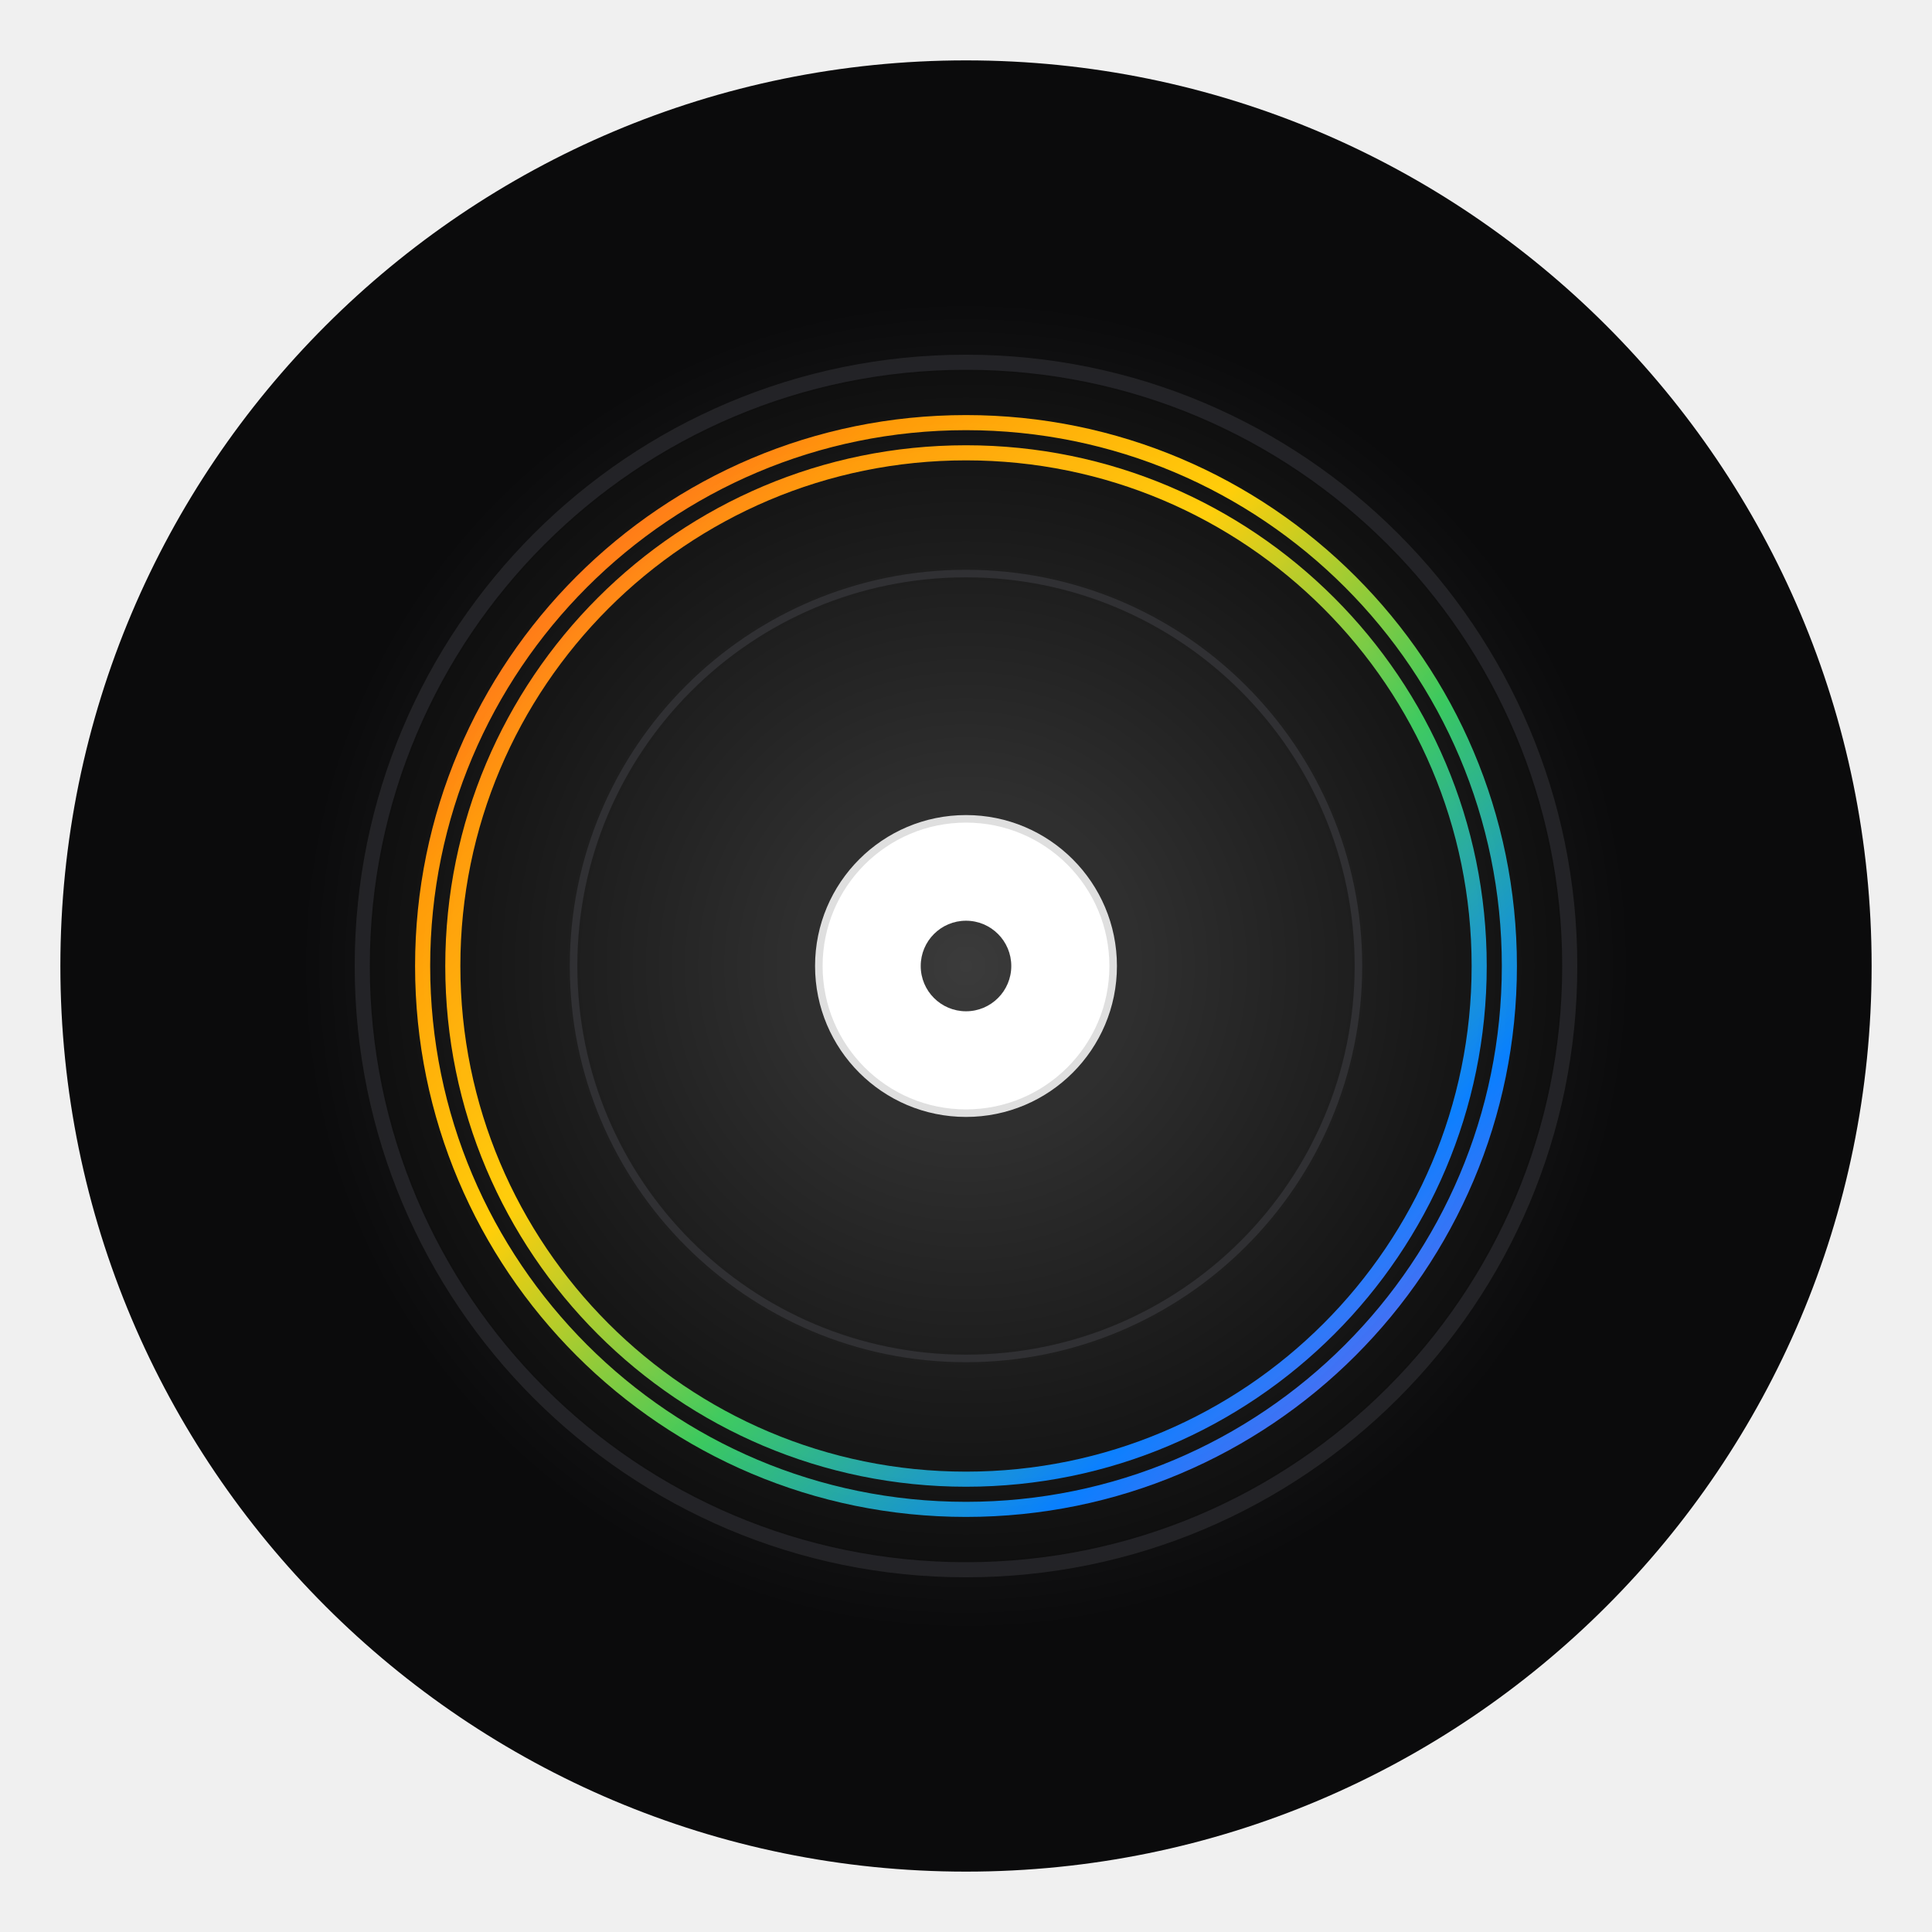
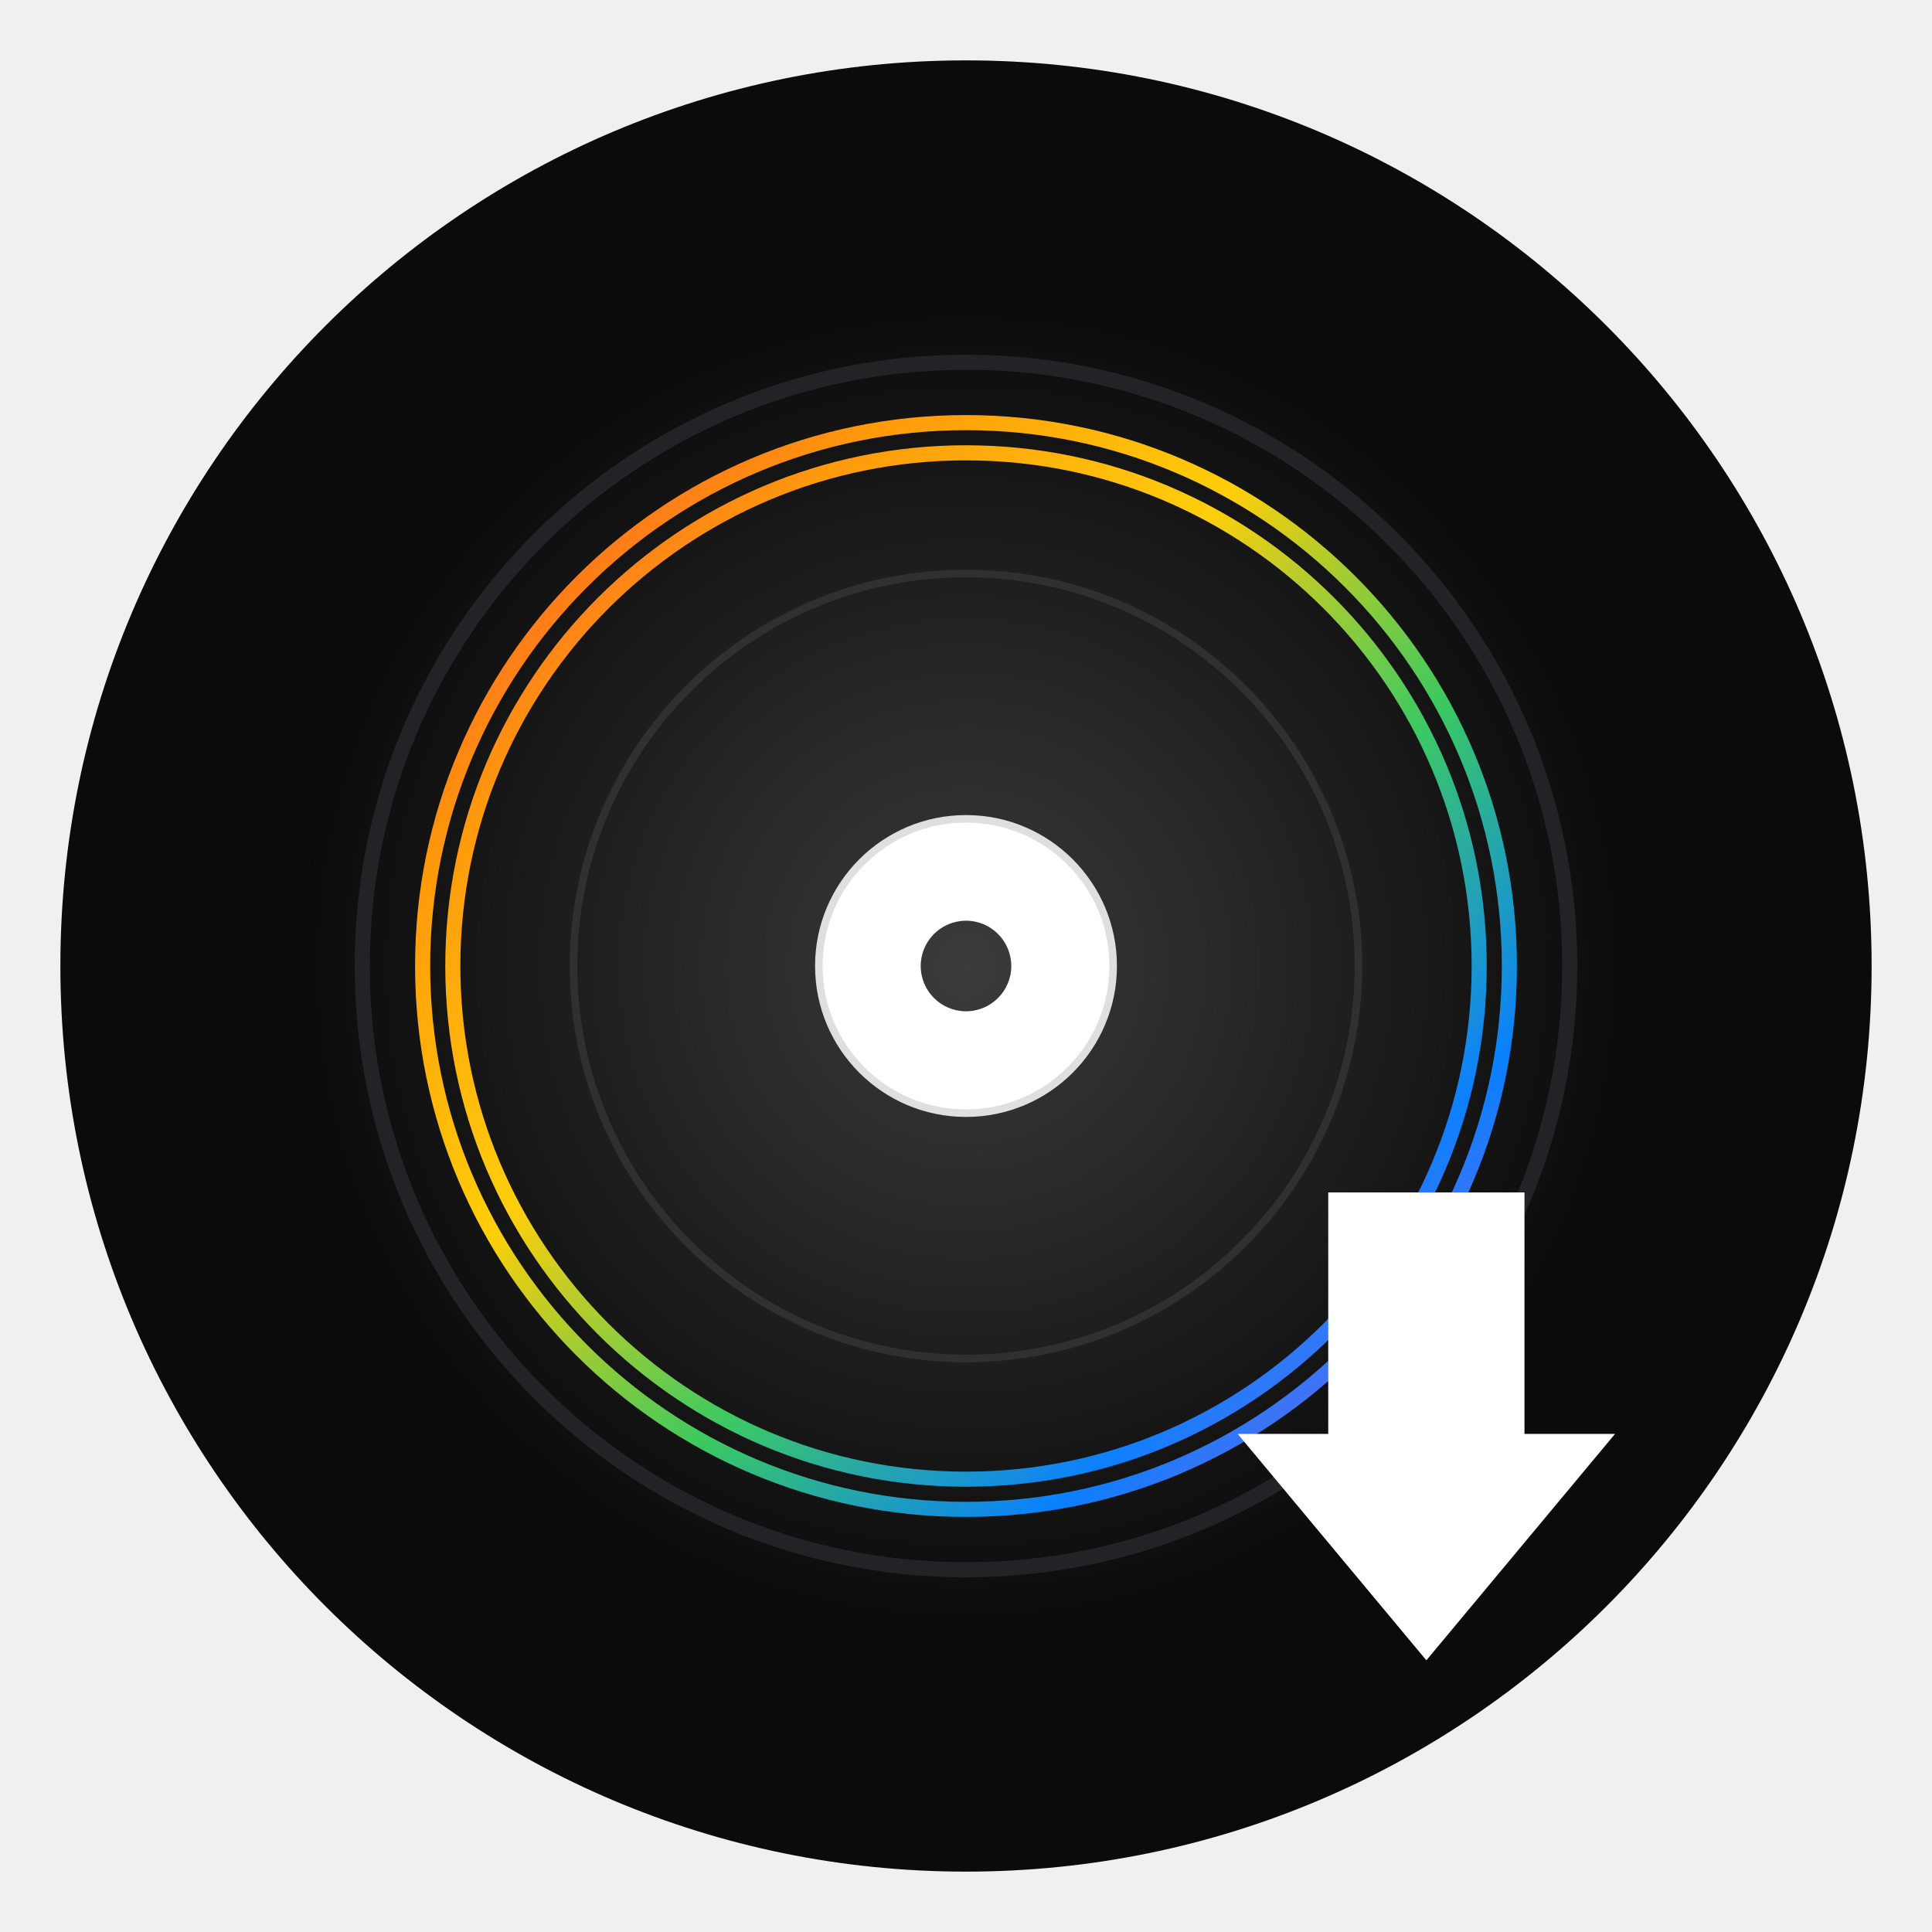
<svg xmlns="http://www.w3.org/2000/svg" viewBox="0 0 256 256">
  <defs>
    <linearGradient id="rainbow" x1="0%" y1="0%" x2="100%" y2="100%">
      <stop offset="0%" stop-color="#FF3B30" />
      <stop offset="20%" stop-color="#FF9500" />
      <stop offset="40%" stop-color="#FFCC00" />
      <stop offset="60%" stop-color="#34C759" />
      <stop offset="80%" stop-color="#007AFF" />
      <stop offset="100%" stop-color="#AF52DE" />
    </linearGradient>
    <radialGradient id="glow" cx="50%" cy="50%" r="50%">
      <stop offset="0%" stop-color="#FFFFFF" stop-opacity="0.2" />
      <stop offset="100%" stop-color="#FFFFFF" stop-opacity="0" />
    </radialGradient>
  </defs>
  <circle cx="128" cy="128" r="120" fill="#0B0B0C" />
  <circle cx="128" cy="128" r="80" fill="#0A0A0A" />
  <circle cx="128" cy="128" r="80" fill="none" stroke="#1F1F23" stroke-width="2" />
  <circle cx="128" cy="128" r="70" fill="none" stroke="url(#rainbow)" stroke-width="6" />
  <circle cx="128" cy="128" r="70" fill="none" stroke="#0A0A0A" stroke-width="2" />
  <circle cx="128" cy="128" r="52" fill="none" stroke="#2A2A30" stroke-width="1" opacity="0.6" />
  <circle cx="128" cy="128" r="20" fill="#FFFFFF" />
  <circle cx="128" cy="128" r="20" fill="none" stroke="#000000" stroke-opacity="0.15" stroke-width="2" />
  <circle cx="128" cy="128" r="6" fill="#0A0A0A" />
  <circle cx="128" cy="128" r="88" fill="url(#glow)" />
+   <polygon points="176,158 202,158 202,190 214,190 189,220 164,190 176,190" fill="#FFFFFF" />
</svg>
